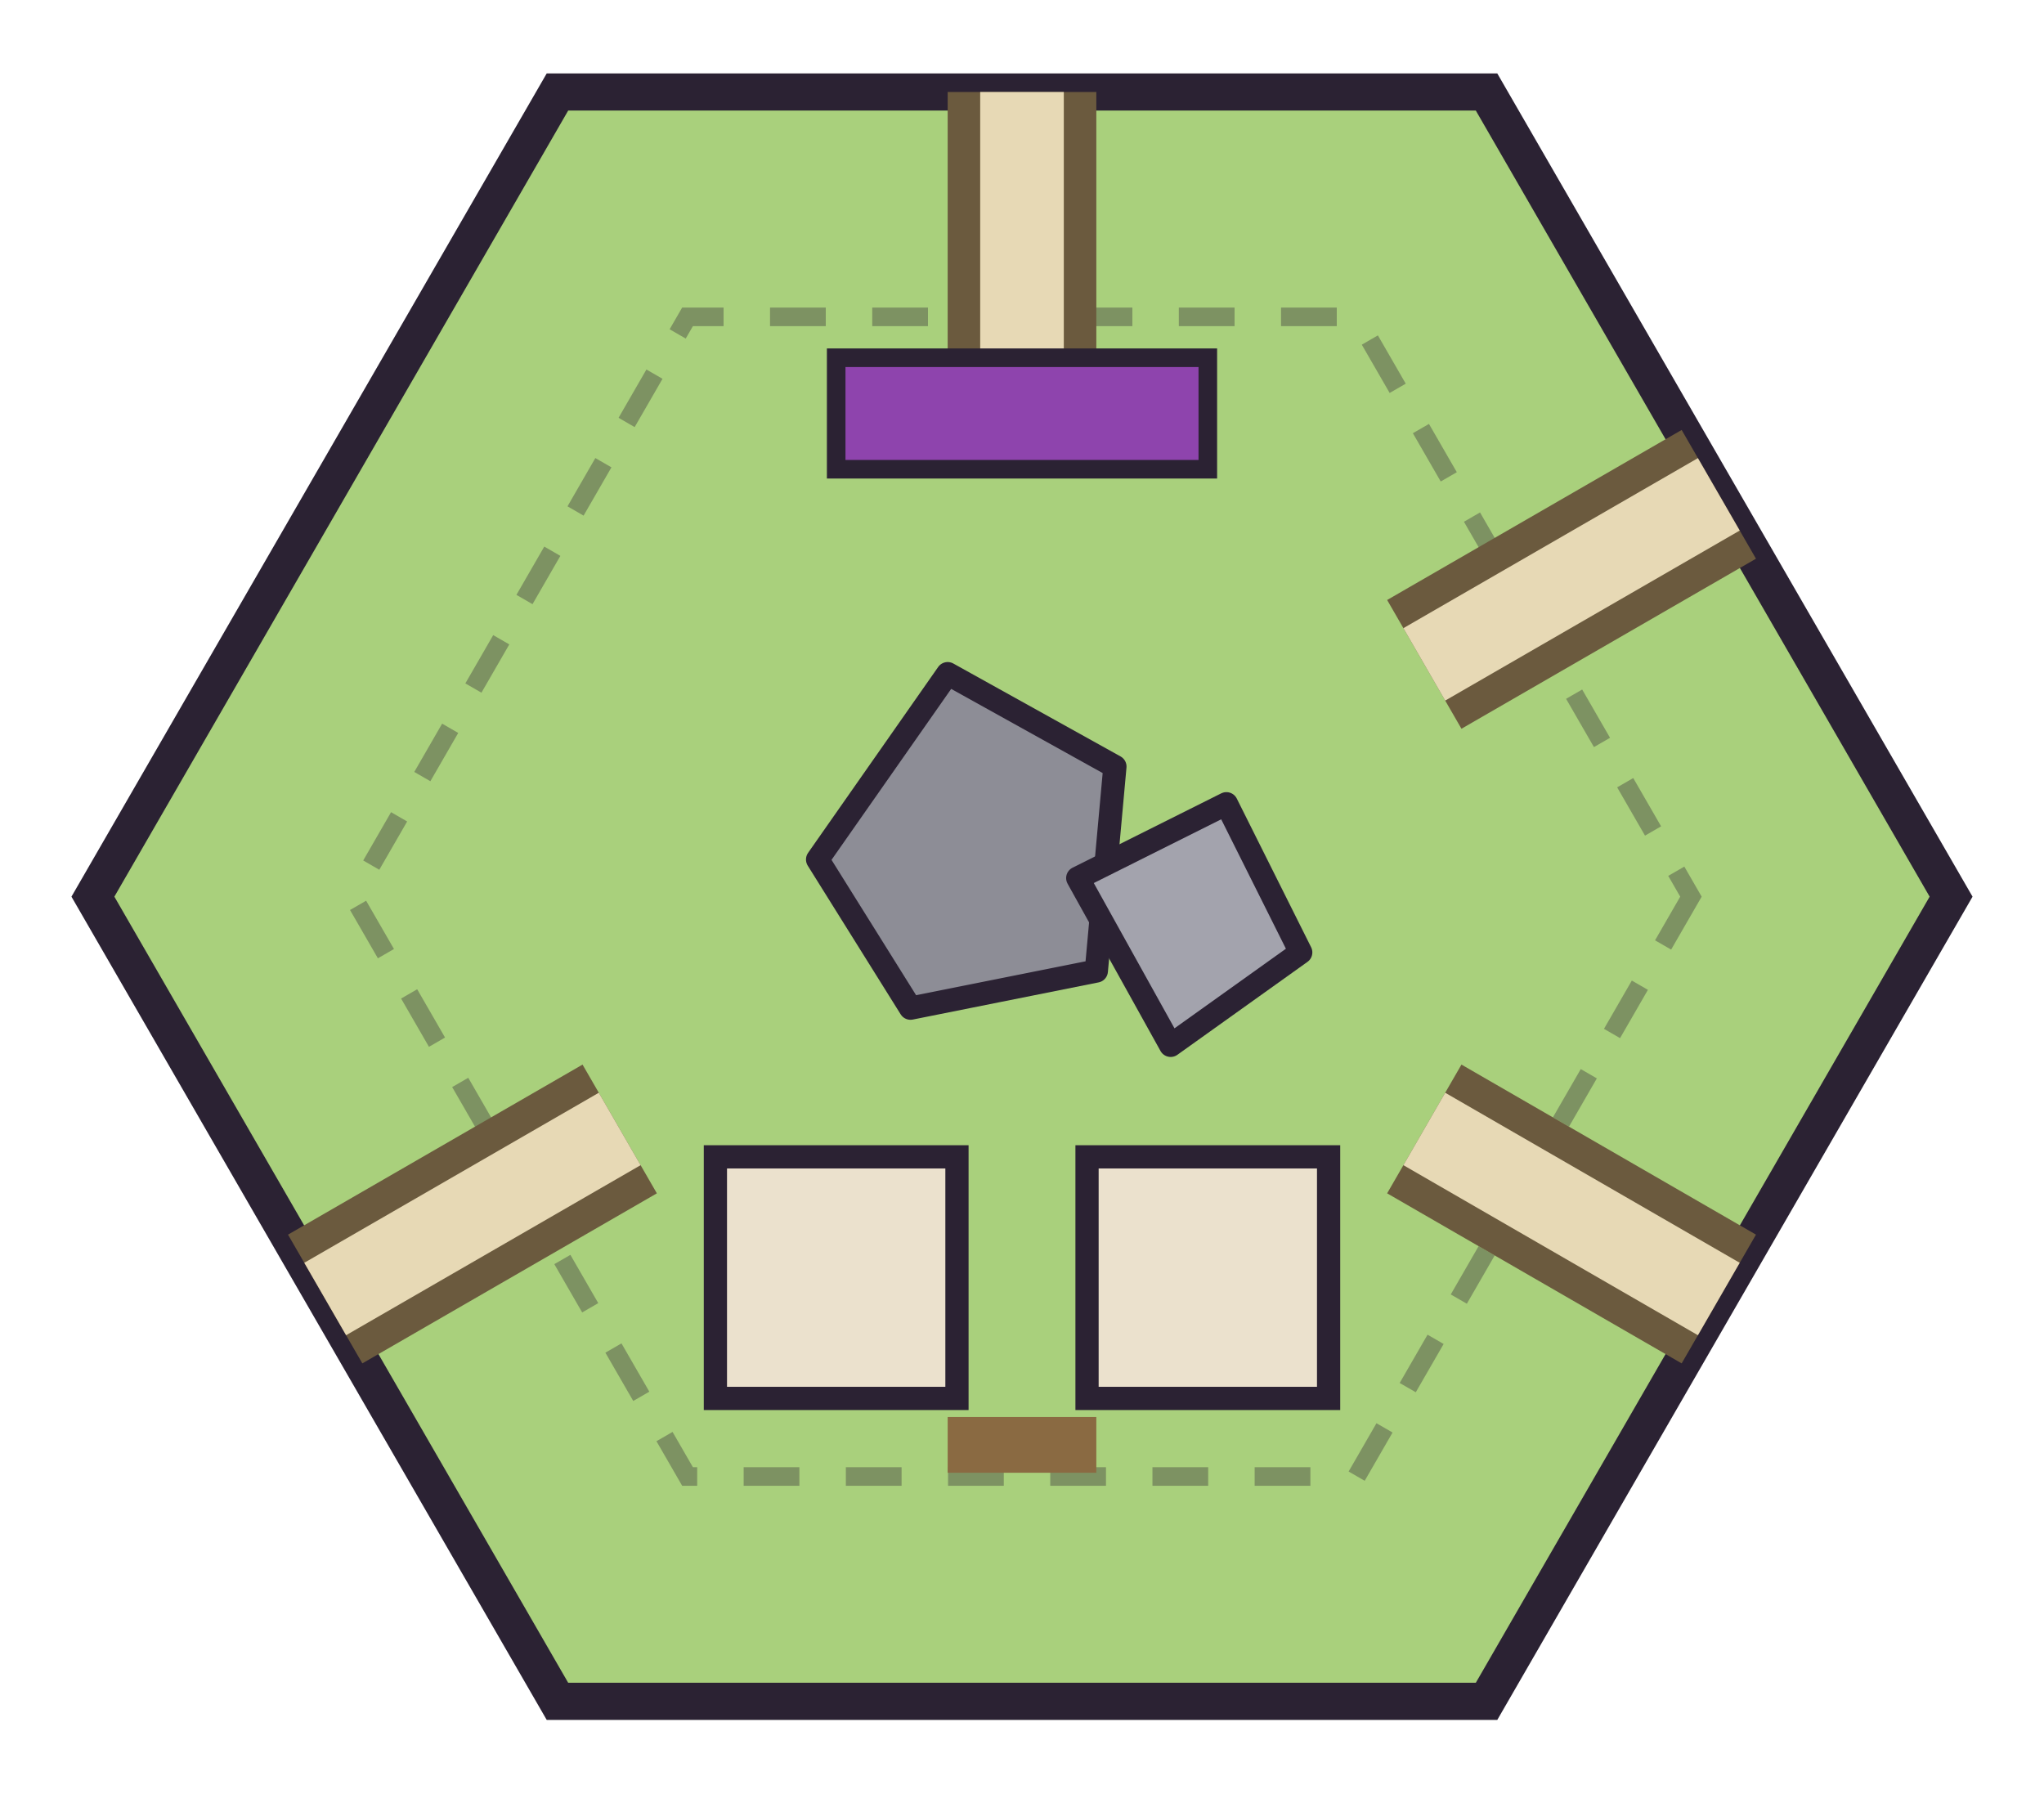
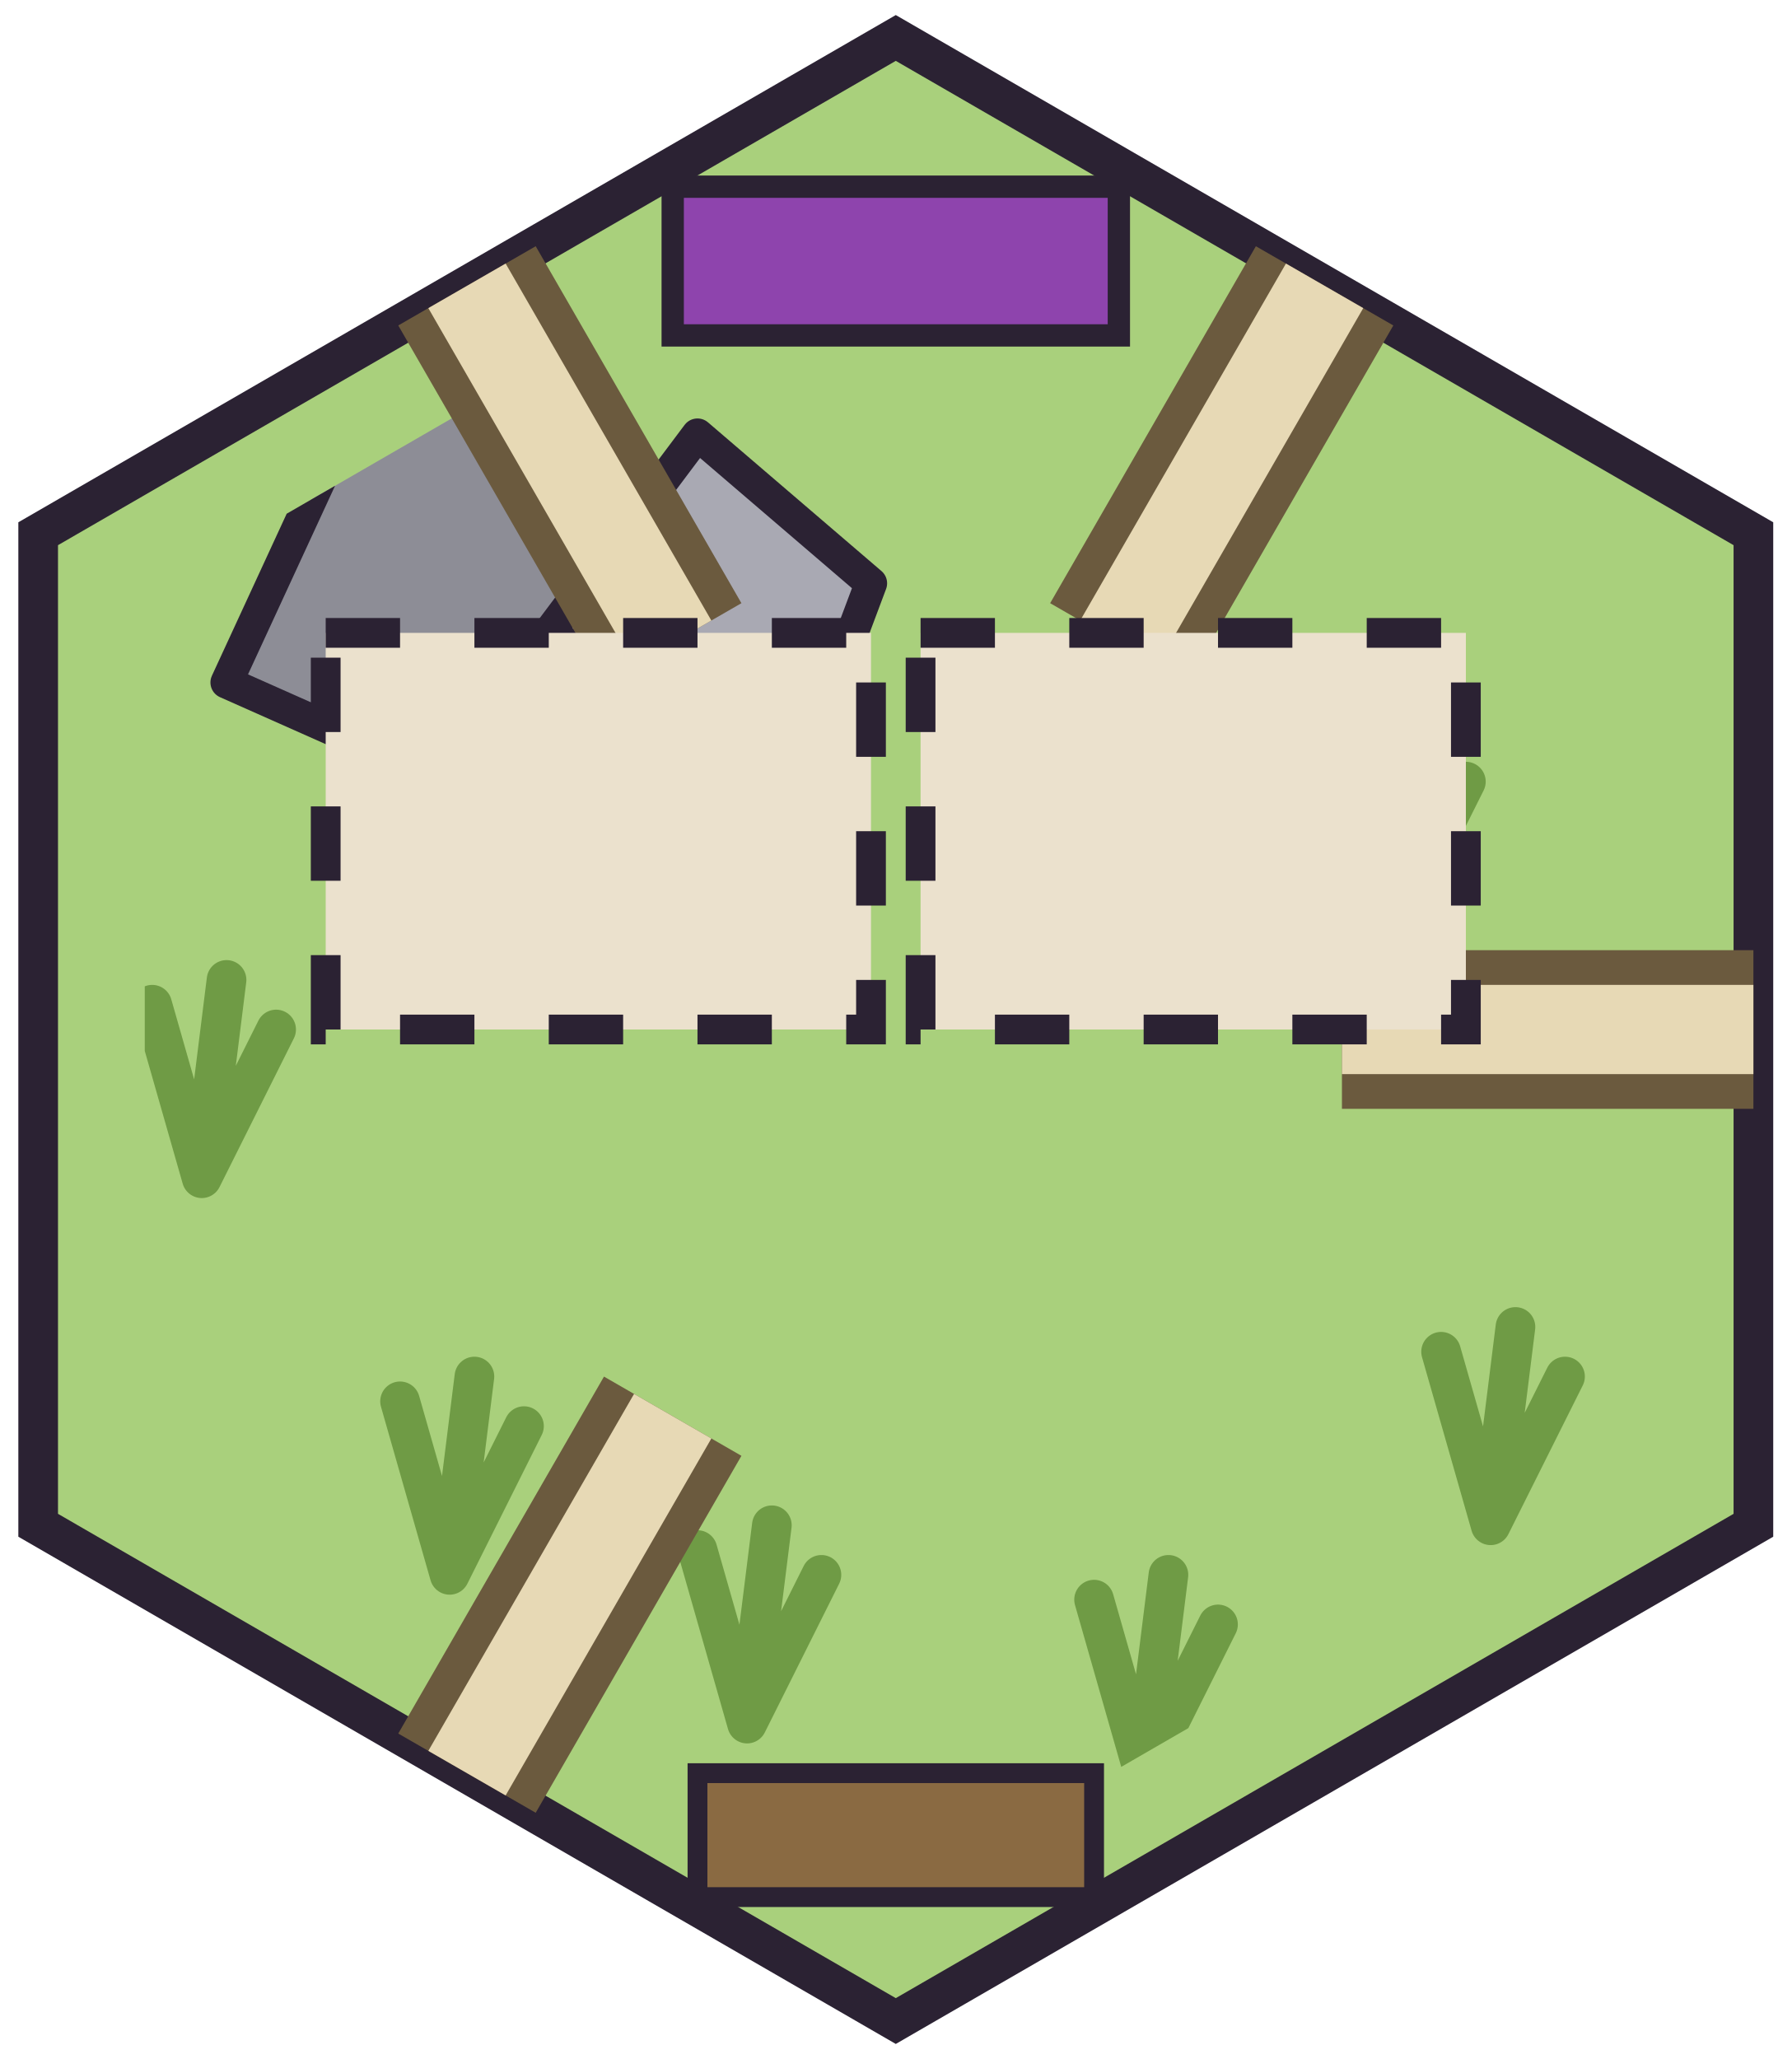
- <svg xmlns="http://www.w3.org/2000/svg" viewBox="0 0 220 193" width="220" height="193" font-family="DejaVu Sans, Arial, sans-serif">
-   <polygon id="tile" points="210.0,96.5 160.0,183.1 60.0,183.1 10.0,96.5 60.0,9.9 160.0,9.9" fill="#a9d07c" stroke="#2b2233" stroke-width="4" />
-   <g id="art-slot">
-     <polygon points="182.0,96.5 146.0,158.9 74.0,158.9 38.0,96.5 74.0,34.1 146.0,34.1" fill="none" stroke="#2b2233" stroke-opacity="0.35" stroke-width="2" stroke-dasharray="6 5" />
+ <svg xmlns="http://www.w3.org/2000/svg" viewBox="-36.14 -41.50 72.28 83.00" width="181" height="208" font-family="DejaVu Sans, Arial, sans-serif">
+   <polygon points="34.6,20.0 0.0,40.0 -34.6,20.0 -34.6,-20.0 -0.0,-40.0 34.6,-20.0" fill="#a9d07c" stroke="#2b2233" stroke-width="1.6" />
+   <clipPath id="c_iron">
+     <polygon points="30.3,17.5 0.0,35.0 -30.3,17.5 -30.3,-17.5 -0.0,-35.0 30.3,-17.5" />
+   </clipPath>
+   <g clip-path="url(#c_iron)">
+     <path d="M-18 22 l-2 -7 M-18 22 l1 -8 M-18 22 l3 -6" stroke="#6f9b45" stroke-width="1.6" fill="none" stroke-linecap="round" />
+     <path d="M-6 28 l-2 -7 M-6 28 l1 -8 M-6 28 l3 -6" stroke="#6f9b45" stroke-width="1.6" fill="none" stroke-linecap="round" />
+     <path d="M10 30 l-2 -7 M10 30 l1 -8 M10 30 l3 -6" stroke="#6f9b45" stroke-width="1.6" fill="none" stroke-linecap="round" />
+     <path d="M24 20 l-2 -7 M24 20 l1 -8 M24 20 l3 -6" stroke="#6f9b45" stroke-width="1.6" fill="none" stroke-linecap="round" />
+     <path d="M20 -4 l-2 -7 M20 -4 l1 -8 M20 -4 l3 -6" stroke="#6f9b45" stroke-width="1.6" fill="none" stroke-linecap="round" />
+     <path d="M-28 6 l-2 -7 M-28 6 l1 -8 M-28 6 l3 -6" stroke="#6f9b45" stroke-width="1.6" fill="none" stroke-linecap="round" />
+     <g stroke="#2b2233" stroke-width="1.3" stroke-linejoin="round">
+       <polygon points="-27,-14 -21,-27 -12,-24 -11,-14 -18,-10" fill="#8d8d96" />
+       <polygon points="-14,-16 -8,-24 -1,-18 -4,-10" fill="#a9a9b3" />
+     </g>
  </g>
-   <line x1="185.0" y1="139.8" x2="153.3" y2="121.5" stroke="#6b5a3e" stroke-width="16" stroke-linecap="butt" />
-   <line x1="185.0" y1="139.8" x2="153.3" y2="121.5" stroke="#e7d9b5" stroke-width="9" stroke-linecap="butt" />
-   <line x1="185.0" y1="53.2" x2="153.3" y2="71.5" stroke="#6b5a3e" stroke-width="16" stroke-linecap="butt" />
-   <line x1="185.0" y1="53.2" x2="153.3" y2="71.5" stroke="#e7d9b5" stroke-width="9" stroke-linecap="butt" />
-   <line x1="110.0" y1="9.9" x2="110.0" y2="46.5" stroke="#6b5a3e" stroke-width="16" stroke-linecap="butt" />
-   <line x1="110.0" y1="9.9" x2="110.0" y2="46.5" stroke="#e7d9b5" stroke-width="9" stroke-linecap="butt" />
-   <line x1="35.0" y1="139.8" x2="66.7" y2="121.5" stroke="#6b5a3e" stroke-width="16" stroke-linecap="butt" />
-   <line x1="35.0" y1="139.8" x2="66.7" y2="121.5" stroke="#e7d9b5" stroke-width="9" stroke-linecap="butt" />
-   <g stroke="#2b2233" stroke-width="2.5" stroke-linejoin="round">
-     <polygon points="88.0,92.5 102.0,72.5 120.0,82.5 118.0,104.5 98.0,108.5" fill="#8d8d96" />
-     <polygon points="116.0,94.5 132.0,86.5 140.0,102.5 126.0,112.5" fill="#a3a3ad" />
-   </g>
-   <rect x="77.0" y="124.5" width="26" height="26" fill="#ebe1cd" stroke="#2b2233" stroke-width="2.5" />
-   <rect x="117.0" y="124.5" width="26" height="26" fill="#ebe1cd" stroke="#2b2233" stroke-width="2.5" />
-   <rect x="102.0" y="152.5" width="16" height="6" fill="#8a6a42" />
-   <rect x="90.0" y="38.5" width="40" height="12" fill="#8e44ad" stroke="#2b2233" stroke-width="2" />
+   <line x1="34.6" y1="0.0" x2="18.0" y2="0.0" stroke="#6b5a3e" stroke-width="6.4" />
+   <line x1="34.6" y1="0.0" x2="18.0" y2="0.0" stroke="#e7d9b5" stroke-width="3.6" />
+   <line x1="17.3" y1="-30.0" x2="9.0" y2="-15.6" stroke="#6b5a3e" stroke-width="6.4" />
+   <line x1="17.3" y1="-30.0" x2="9.0" y2="-15.6" stroke="#e7d9b5" stroke-width="3.6" />
+   <line x1="-17.3" y1="-30.0" x2="-9.0" y2="-15.6" stroke="#6b5a3e" stroke-width="6.4" />
+   <line x1="-17.3" y1="-30.0" x2="-9.0" y2="-15.6" stroke="#e7d9b5" stroke-width="3.6" />
+   <line x1="-17.3" y1="30.0" x2="-9.0" y2="15.6" stroke="#6b5a3e" stroke-width="6.4" />
+   <line x1="-17.3" y1="30.0" x2="-9.0" y2="15.6" stroke="#e7d9b5" stroke-width="3.6" />
+   <rect x="-23" y="-16" width="22" height="16" fill="#ebe1cd" stroke="#2b2233" stroke-width="1.2" stroke-dasharray="3" />
+   <rect x="1" y="-16" width="22" height="16" fill="#ebe1cd" stroke="#2b2233" stroke-width="1.2" stroke-dasharray="3" />
+   <rect x="-9" y="-34" width="18" height="6" fill="#8e44ad" stroke="#2b2233" stroke-width="0.9" />
+   <rect x="-8" y="30" width="16" height="5" fill="#8a6a42" stroke="#2b2233" stroke-width="0.8" />
</svg>
